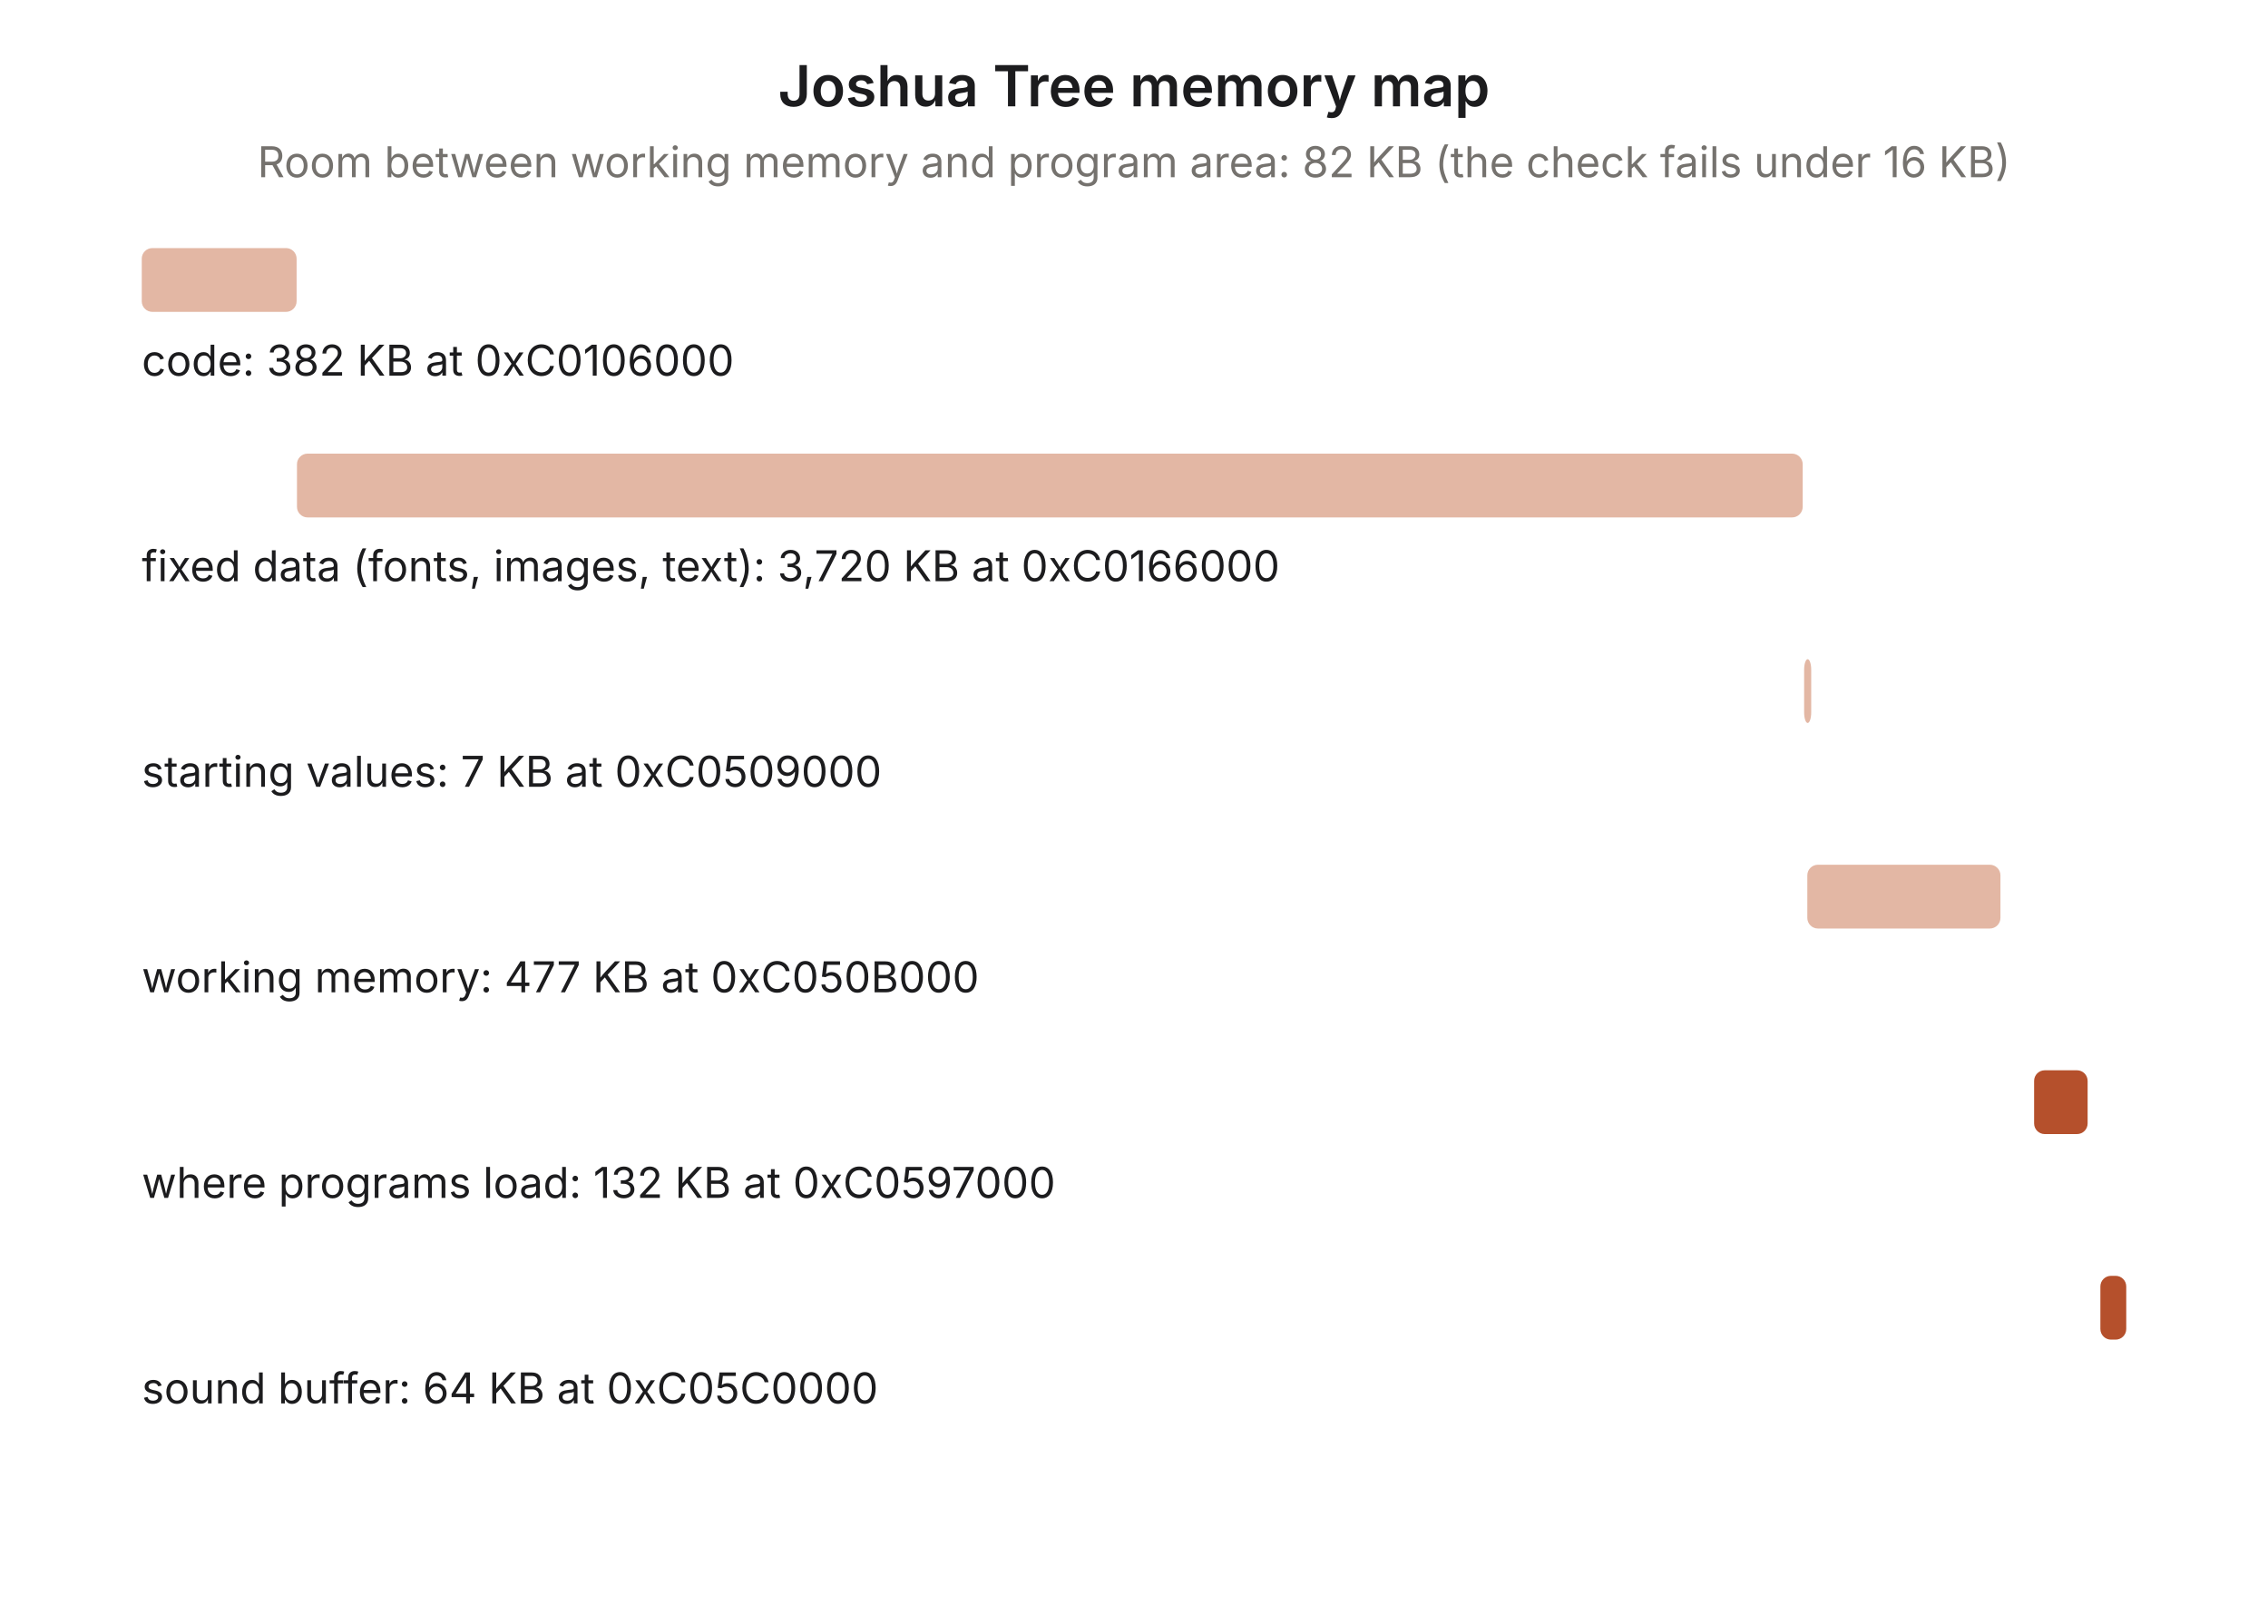
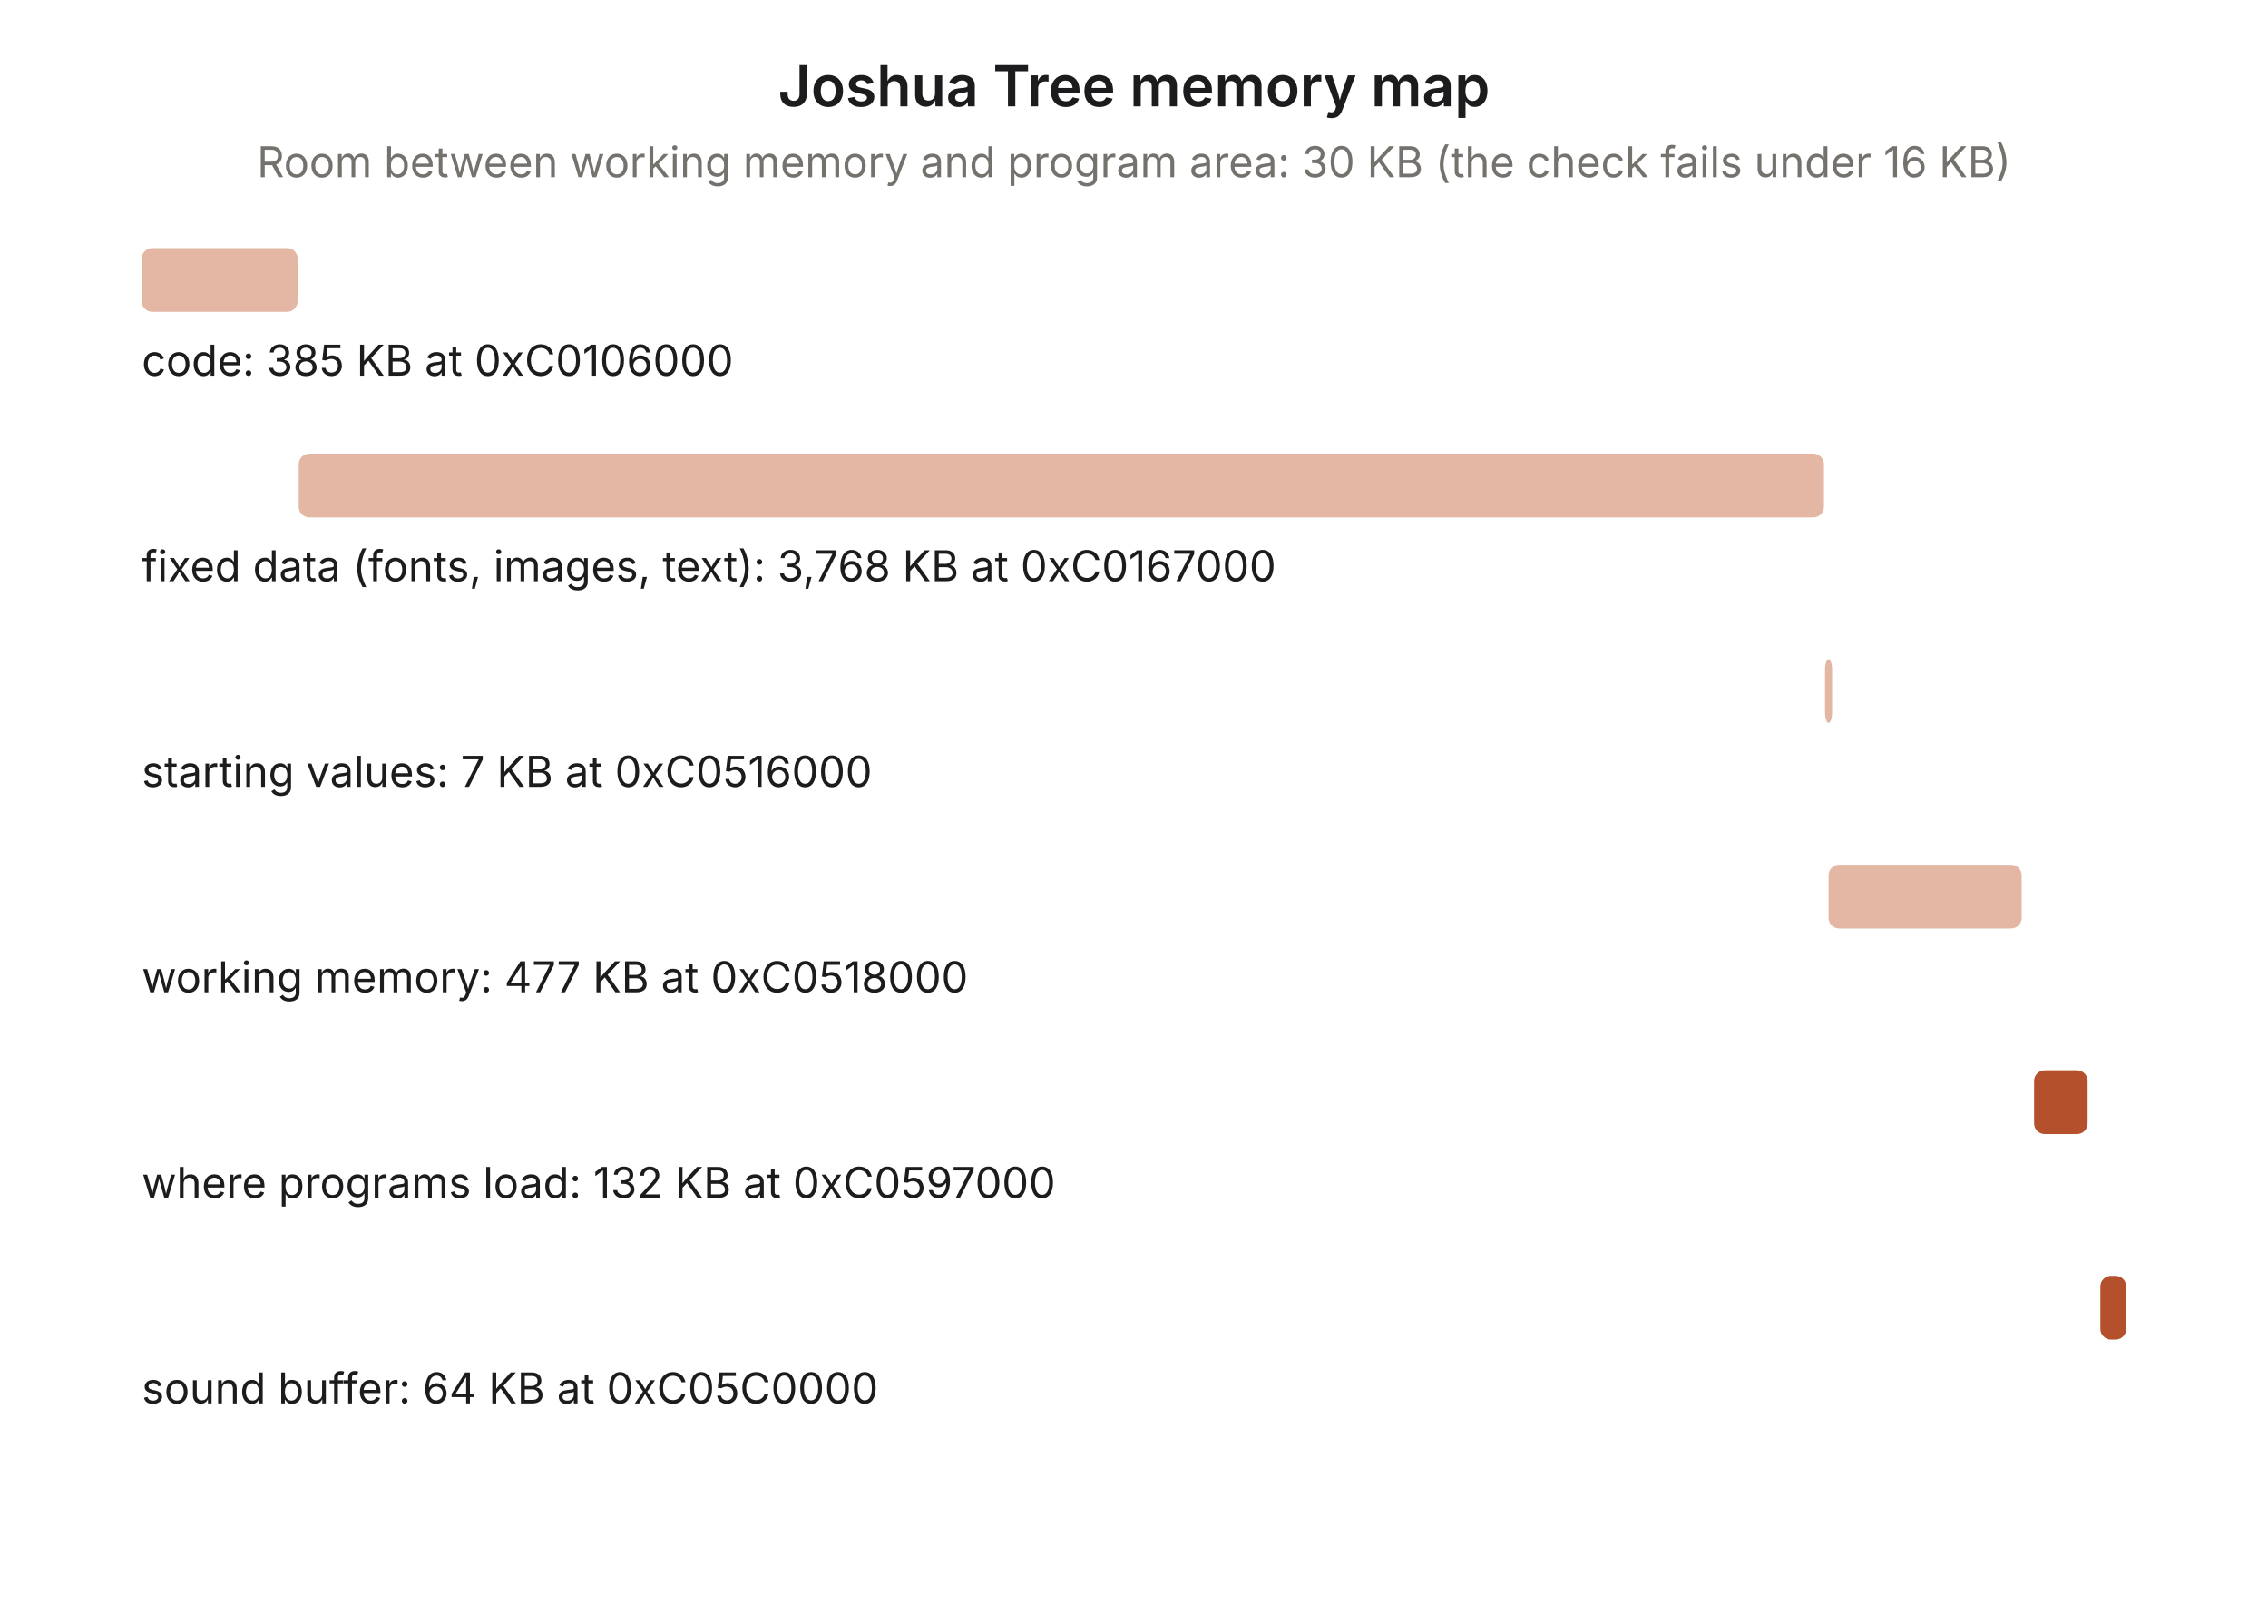
<svg xmlns="http://www.w3.org/2000/svg" width="640" height="458" viewBox="0 0 640 458" style="background:#faf8f4;font-family:Tree Sans,-apple-system,BlinkMacSystemFont,sans-serif">
  <text x="320" y="30" font-size="16" font-weight="600" fill="#1c1c1e" text-anchor="middle">Joshua Tree memory map</text>
-   <text x="320" y="50" font-size="12" fill="#75726e" text-anchor="middle">Room between working memory and program area: 82 KB (the check fails under 16 KB)</text>
-   <rect x="40.0" y="70" width="43.7" height="18" rx="3" fill="#e3b7a4" />
-   <text x="40" y="106" font-size="12" fill="#1c1c1e">code: 382 KB at 0xC0106000</text>
-   <rect x="83.8" y="128" width="424.9" height="18" rx="3" fill="#e3b7a4" />
-   <text x="40" y="164" font-size="12" fill="#1c1c1e">fixed data (fonts, images, text): 3,720 KB at 0xC0166000</text>
-   <rect x="509.1" y="186" width="2.0" height="18" rx="3" fill="#e3b7a4" />
-   <text x="40" y="222" font-size="12" fill="#1c1c1e">starting values: 7 KB at 0xC0509000</text>
-   <rect x="510.0" y="244" width="54.5" height="18" rx="3" fill="#e3b7a4" />
-   <text x="40" y="280" font-size="12" fill="#1c1c1e">working memory: 477 KB at 0xC050B000</text>
+   <text x="320" y="50" font-size="12" fill="#75726e" text-anchor="middle">Room between working memory and program area: 30 KB (the check fails under 16 KB)</text>
+   <rect x="40.0" y="70" width="44.0" height="18" rx="3" fill="#e3b7a4" />
+   <text x="40" y="106" font-size="12" fill="#1c1c1e">code: 385 KB at 0xC0106000</text>
+   <rect x="84.3" y="128" width="430.4" height="18" rx="3" fill="#e3b7a4" />
+   <text x="40" y="164" font-size="12" fill="#1c1c1e">fixed data (fonts, images, text): 3,768 KB at 0xC0167000</text>
+   <rect x="515.0" y="186" width="2.0" height="18" rx="3" fill="#e3b7a4" />
+   <text x="40" y="222" font-size="12" fill="#1c1c1e">starting values: 7 KB at 0xC0516000</text>
+   <rect x="516.0" y="244" width="54.5" height="18" rx="3" fill="#e3b7a4" />
+   <text x="40" y="280" font-size="12" fill="#1c1c1e">working memory: 477 KB at 0xC0518000</text>
  <rect x="574.0" y="302" width="15.1" height="18" rx="3" fill="#b5502c" />
  <text x="40" y="338" font-size="12" fill="#1c1c1e">where programs load: 132 KB at 0xC0597000</text>
  <rect x="592.7" y="360" width="7.3" height="18" rx="3" fill="#b5502c" />
  <text x="40" y="396" font-size="12" fill="#1c1c1e">sound buffer: 64 KB at 0xC05C0000</text>
</svg>
